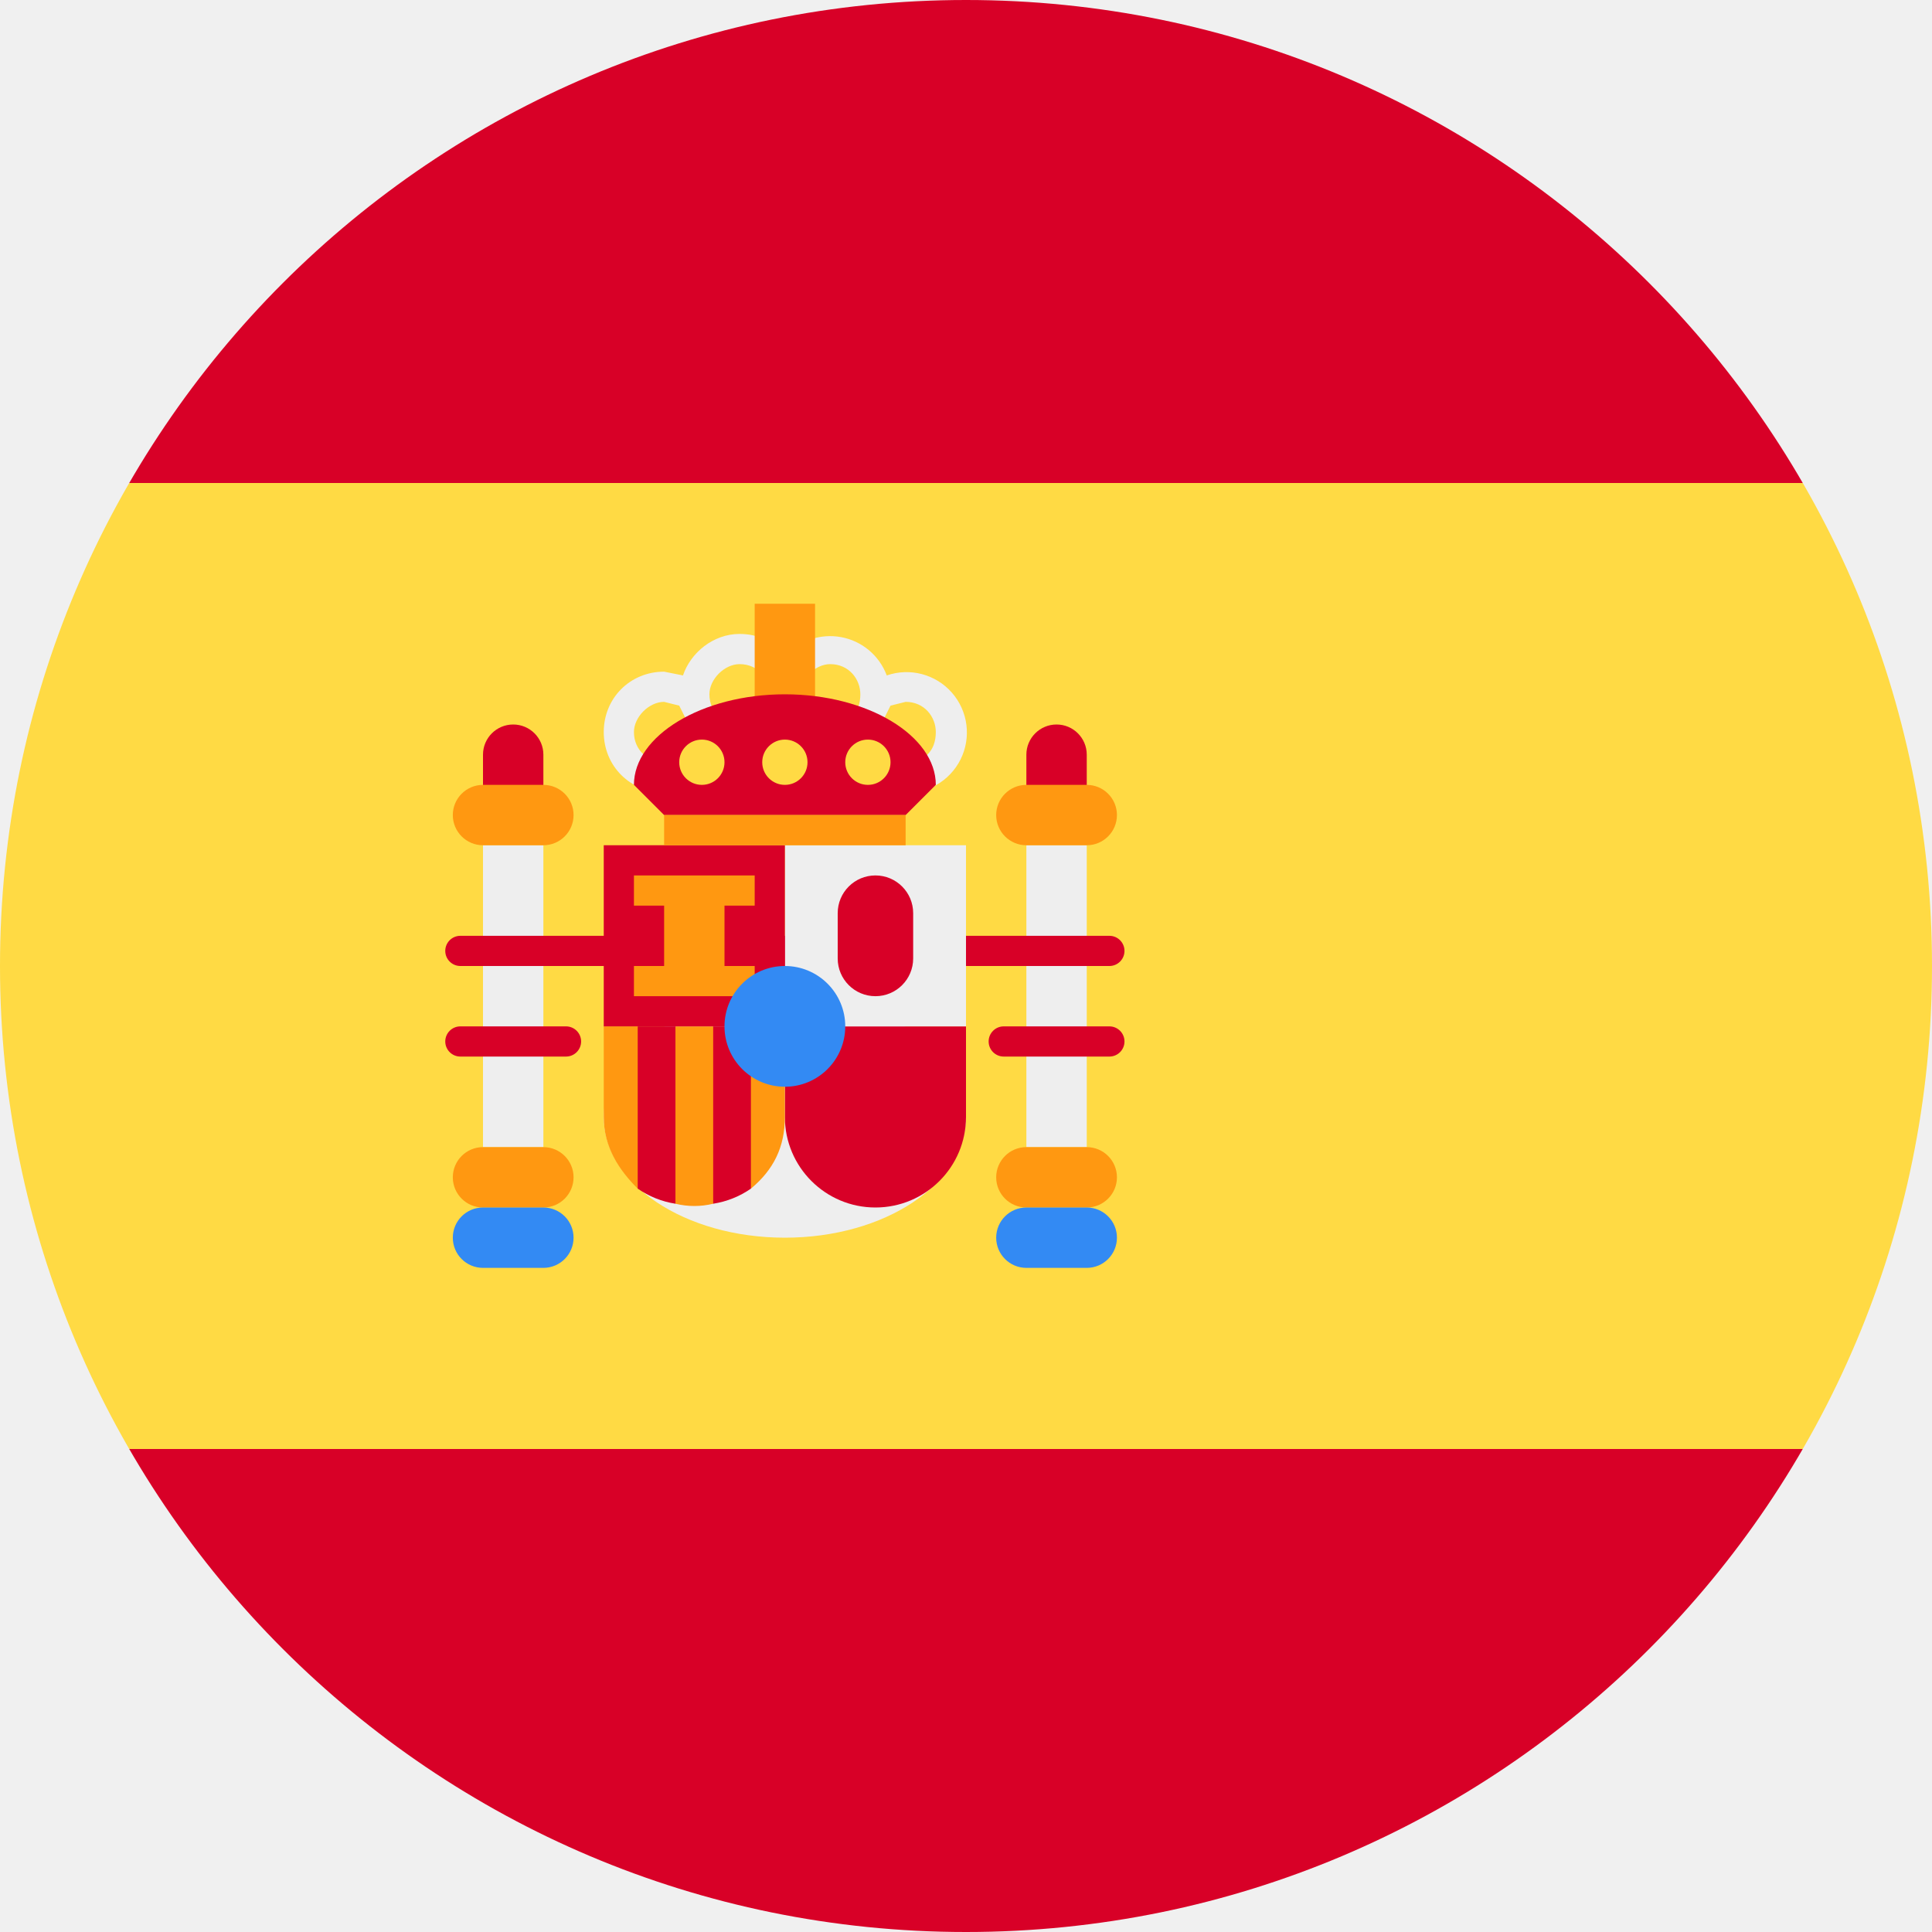
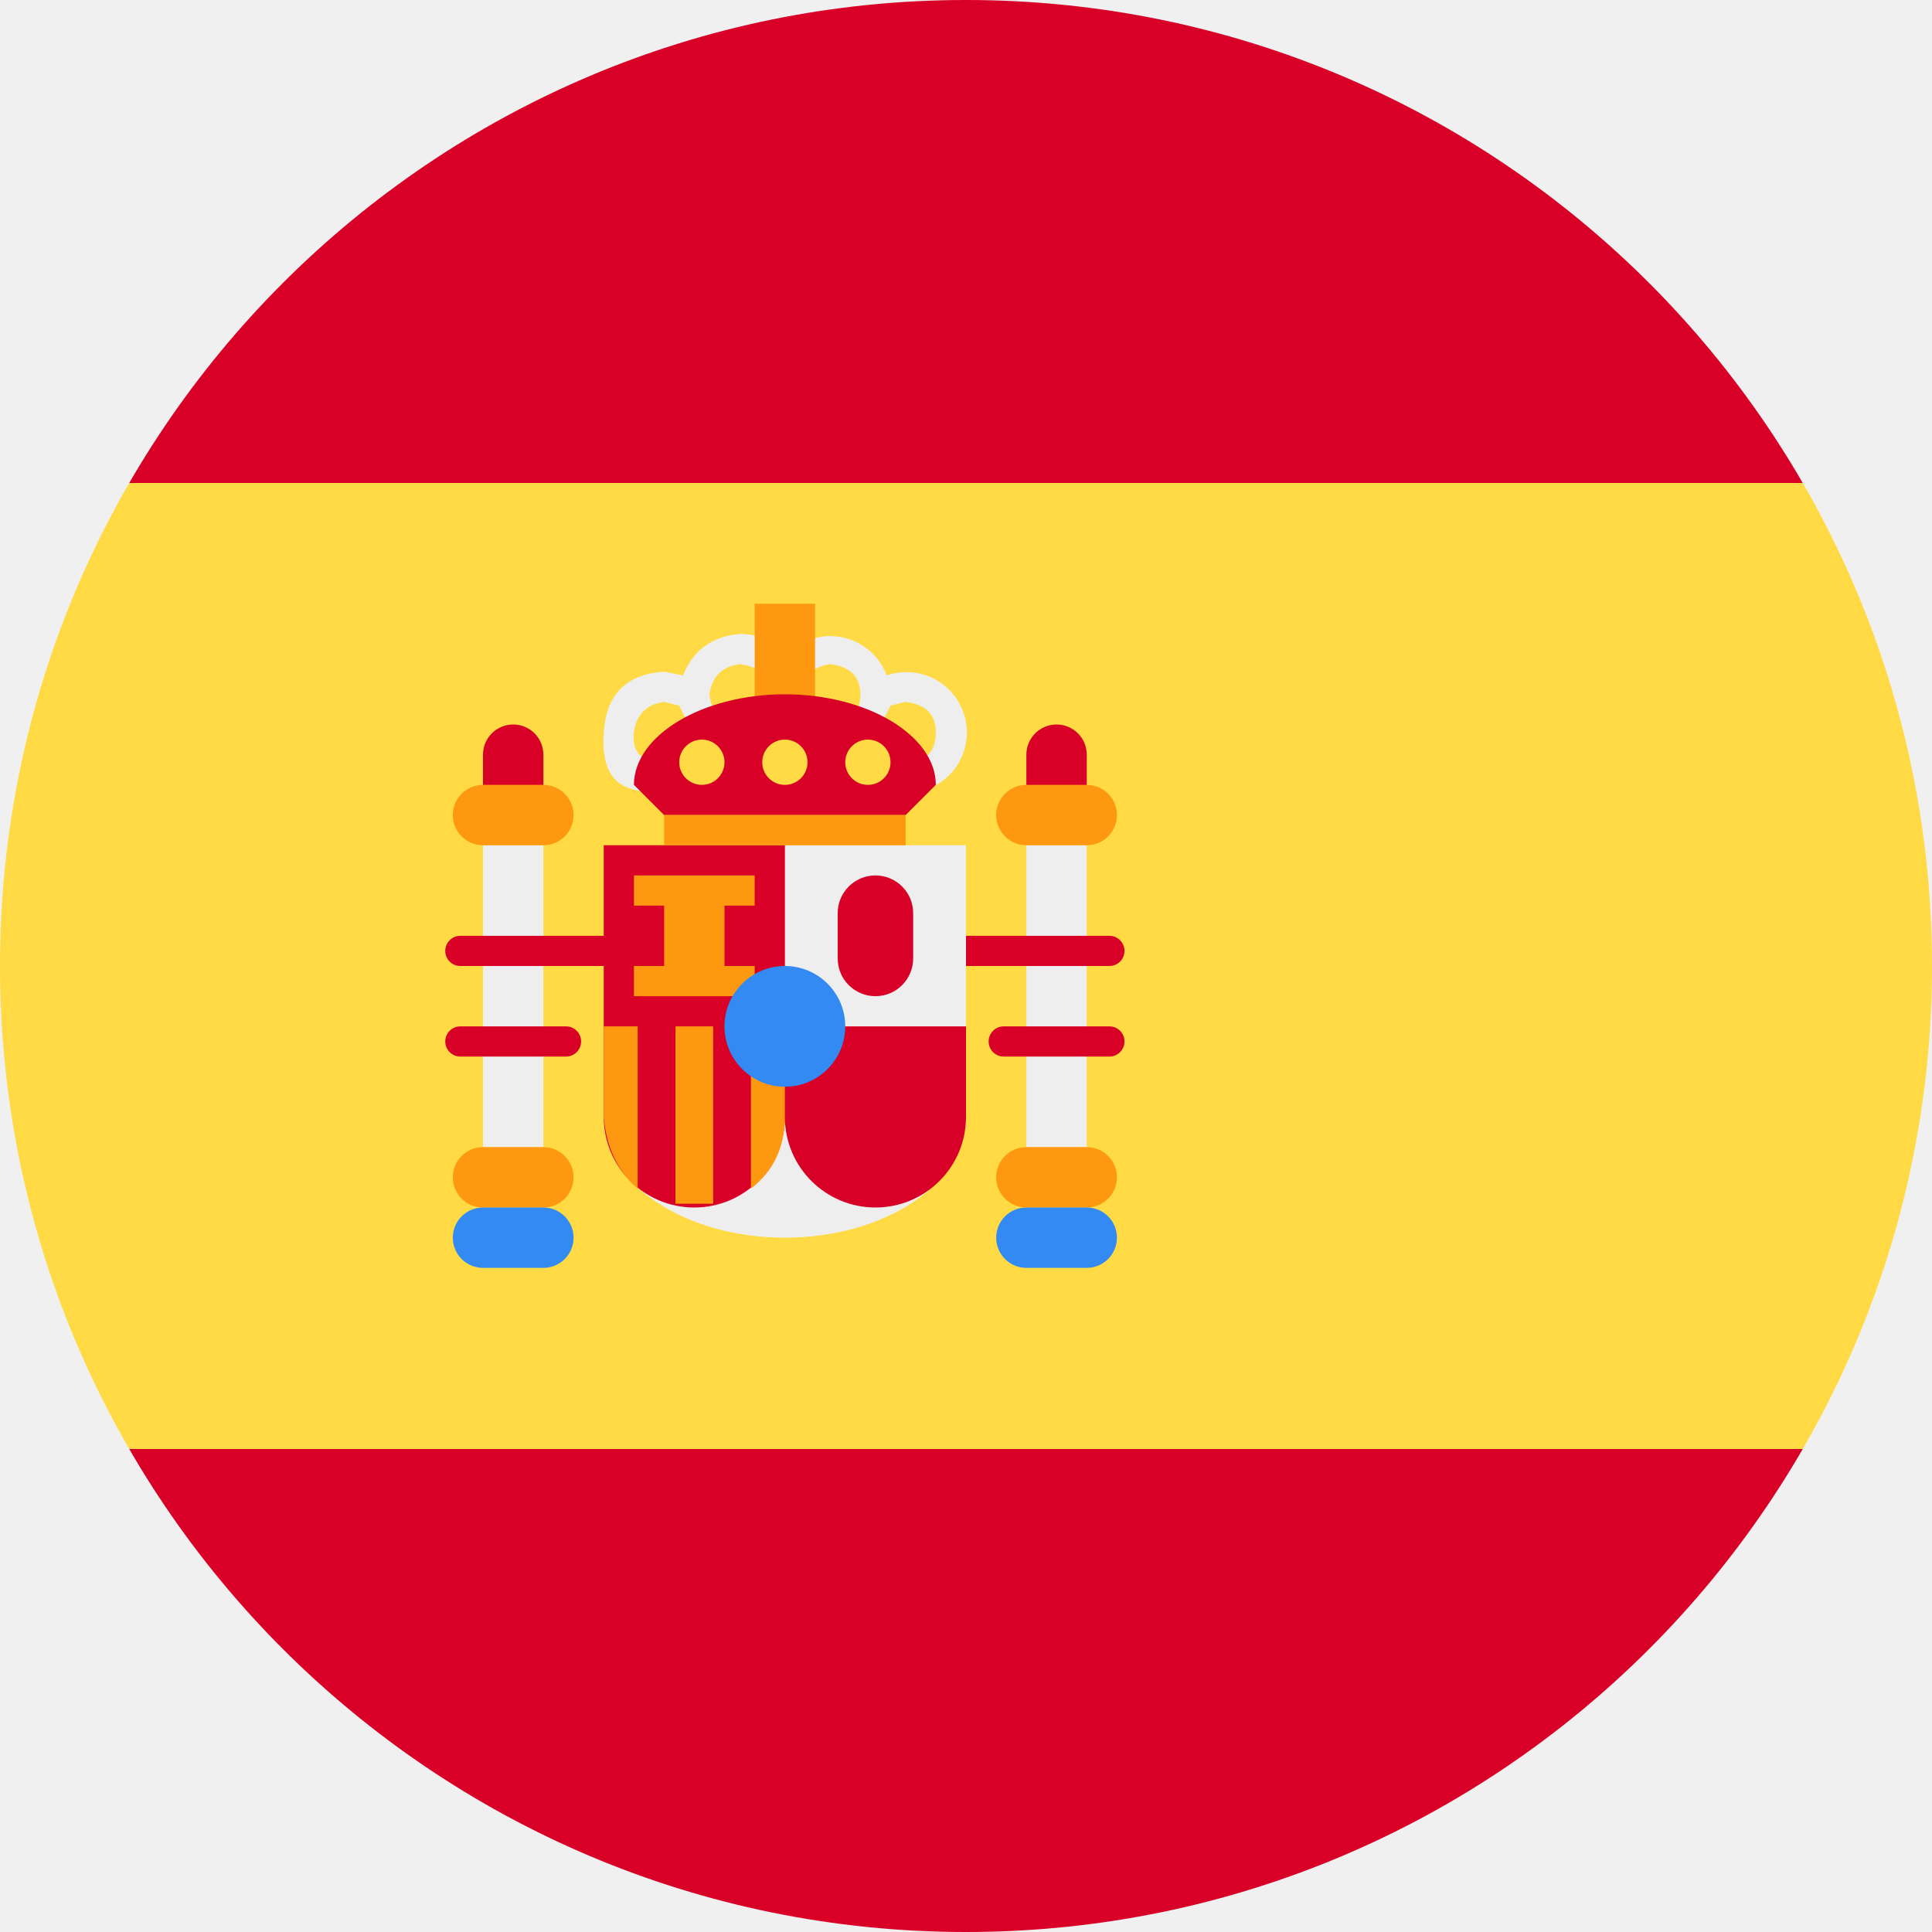
<svg xmlns="http://www.w3.org/2000/svg" width="512" height="512" viewBox="0 0 512 512">
  <mask id="a">
    <circle cx="256" cy="256" r="256" fill="#fff" />
  </mask>
  <g mask="url(#a)">
    <path fill="#ffda44" d="m0 128 256-32 256 32v256l-256 32L0 384Z" />
-     <path fill="#d80027" d="M0 0h512v128H0zm0 384h512v128H0z" />
-     <g fill="#eee">
-       <path d="M144 304h-16v-80h16zm128 0h16v-80h-16z" />
-       <ellipse cx="208" cy="296" rx="48" ry="32" />
-     </g>
-     <g fill="#d80027">
-       <rect width="16" height="24" x="128" y="192" rx="8" />
-       <rect width="16" height="24" x="272" y="192" rx="8" />
-       <path d="M208 272v24a24 24 0 0 0 24 24 24 24 0 0 0 24-24v-24h-24z" />
-     </g>
-     <rect width="32" height="16" x="120" y="208" fill="#ff9811" ry="8" />
-     <rect width="32" height="16" x="264" y="208" fill="#ff9811" ry="8" />
-     <rect width="32" height="16" x="120" y="304" fill="#ff9811" rx="8" />
-     <rect width="32" height="16" x="264" y="304" fill="#ff9811" rx="8" />
-     <path fill="#ff9811" d="M160 272v24c0 8 4 14 9 19l5-6 5 10a21 21 0 0 0 10 0l5-10 5 6c6-5 9-11 9-19v-24h-9l-5 8-5-8h-10l-5 8-5-8z" />
-     <path d="M122 252h172m-172 24h28m116 0h28" />
-     <path fill="#d80027" d="M122 248a4 4 0 0 0-4 4 4 4 0 0 0 4 4h172a4 4 0 0 0 4-4 4 4 0 0 0-4-4zm0 24a4 4 0 0 0-4 4 4 4 0 0 0 4 4h28a4 4 0 0 0 4-4 4 4 0 0 0-4-4zm144 0a4 4 0 0 0-4 4 4 4 0 0 0 4 4h28a4 4 0 0 0 4-4 4 4 0 0 0-4-4z" />
-     <path fill="#eee" d="M196 168c-7 0-13 5-15 11l-5-1c-9 0-16 7-16 16s7 16 16 16c7 0 13-4 15-11a16 16 0 0 0 17-4 16 16 0 0 0 17 4 16 16 0 1 0 10-20 16 16 0 0 0-27-5c-3-4-7-6-12-6zm0 8c5 0 8 4 8 8 0 5-3 8-8 8-4 0-8-3-8-8 0-4 4-8 8-8zm24 0c5 0 8 4 8 8 0 5-3 8-8 8-4 0-8-3-8-8 0-4 4-8 8-8zm-44 10 4 1 4 8c0 4-4 7-8 7s-8-3-8-8c0-4 4-8 8-8zm64 0c5 0 8 4 8 8 0 5-3 8-8 8-4 0-8-3-8-7l4-8z" />
-     <path fill="none" d="M220 284v12c0 7 5 12 12 12s12-5 12-12v-12z" />
+     <path fill="#eee" d="M196 168q-11 1-15 11l-5-1q-15 1-16 16c-1 15 7 16 16 16q11 0 15-11a16 16 0 0 0 17-4 16 16 0 0 0 17 4 16 16 0 1 0 10-20 16 16 0 0 0-27-5q-4-6-12-6m0 8q8 1 8 8 0 8-8 8-7 0-8-8 1-7 8-8m24 0q8 1 8 8 0 8-8 8-7 0-8-8 1-7 8-8m-44 10 4 1 4 8q-1 7-8 7-9 0-8-8 1-7 8-8m64 0q8 1 8 8 0 8-8 8-7 0-8-7l4-8zm-112 38v80h16v-80zm80 0v40c-26 0-48 14-48 32s22 32 48 32 48-14 48-32v-72zm64 0v80h16v-80z" />
    <path fill="#ff9811" d="M200 160h16v32h-16z" />
-     <path fill="#eee" d="M208 224h48v48h-48z" />
-     <path fill="#d80027" d="m248 208-8 8h-64l-8-8c0-13 18-24 40-24s40 11 40 24zm-88 16h48v48h-48z" />
-     <rect width="20" height="32" x="222" y="232" fill="#d80027" rx="10" ry="10" />
-     <path fill="#ff9811" d="M168 232v8h8v16h-8v8h32v-8h-8v-16h8v-8zm8-16h64v8h-64z" />
-     <g fill="#ffda44">
-       <circle cx="186" cy="202" r="6" />
-       <circle cx="208" cy="202" r="6" />
-       <circle cx="230" cy="202" r="6" />
-     </g>
-     <path fill="#d80027" d="M169 272v43a24 24 0 0 0 10 4v-47h-10zm20 0v47a24 24 0 0 0 10-4v-43h-10z" />
-     <g fill="#338af3">
-       <circle cx="208" cy="272" r="16" />
-       <rect width="32" height="16" x="264" y="320" ry="8" />
-       <rect width="32" height="16" x="120" y="320" ry="8" />
-     </g>
+     <path fill="#d80027" d="M0 0v128h512V0zm208 184c-22 0-40 11-40 24l8 8h64l8-8c0-13-18-24-40-24m-72 8a8 8 0 0 0-8 8v8a8 8 0 1 0 16 0v-8a8 8 0 0 0-8-8m144 0a8 8 0 0 0-8 8v8a8 8 0 1 0 16 0v-8a8 8 0 0 0-8-8m-120 32v24h-38a4 4 0 0 0-4 4 4 4 0 0 0 4 4h38v40a24 24 0 0 0 24 24 24 24 0 0 0 24-24 24 24 0 0 0 24 24 24 24 0 0 0 24-24v-24h-48v-48zm72 8a10 10 0 0 0-10 10v12a10 10 0 1 0 20 0v-12a10 10 0 0 0-10-10m24 16v8h38a4 4 0 0 0 4-4 4 4 0 0 0-4-4zm-134 24a4 4 0 0 0-4 4 4 4 0 0 0 4 4h28a4 4 0 0 0 4-4 4 4 0 0 0-4-4zm144 0a4 4 0 0 0-4 4 4 4 0 0 0 4 4h28a4 4 0 0 0 4-4 4 4 0 0 0-4-4zM0 384v128h512V384z" />
+     <path fill="#ffda44" d="M186 196a6 6 0 0 0-6 6 6 6 0 0 0 6 6 6 6 0 0 0 6-6 6 6 0 0 0-6-6m22 0a6 6 0 0 0-6 6 6 6 0 0 0 6 6 6 6 0 0 0 6-6 6 6 0 0 0-6-6m22 0a6 6 0 0 0-6 6 6 6 0 0 0 6 6 6 6 0 0 0 6-6 6 6 0 0 0-6-6" />
+     <path fill="#ff9811" d="M128 208a8 8 0 1 0 0 16h16a8 8 0 1 0 0-16zm144 0a8 8 0 1 0 0 16h16a8 8 0 1 0 0-16zm-96 8v8h64v-8zm-8 16v8h8v16h-8v8h32v-8h-8v-16h8v-8zm-8 40v24q1 12 9 19v-43zm19 0v47h10v-47zm20 0v43q9-7 9-19v-24zm-71 32a8 8 0 1 0 0 16h16a8 8 0 1 0 0-16zm144 0a8 8 0 1 0 0 16h16a8 8 0 1 0 0-16z" />
+     <path fill="#338af3" d="M208 256a16 16 0 0 0-16 16 16 16 0 0 0 16 16 16 16 0 0 0 16-16 16 16 0 0 0-16-16m-80 64a8 8 0 1 0 0 16h16a8 8 0 1 0 0-16zm144 0a8 8 0 1 0 0 16h16a8 8 0 1 0 0-16z" />
  </g>
</svg>
